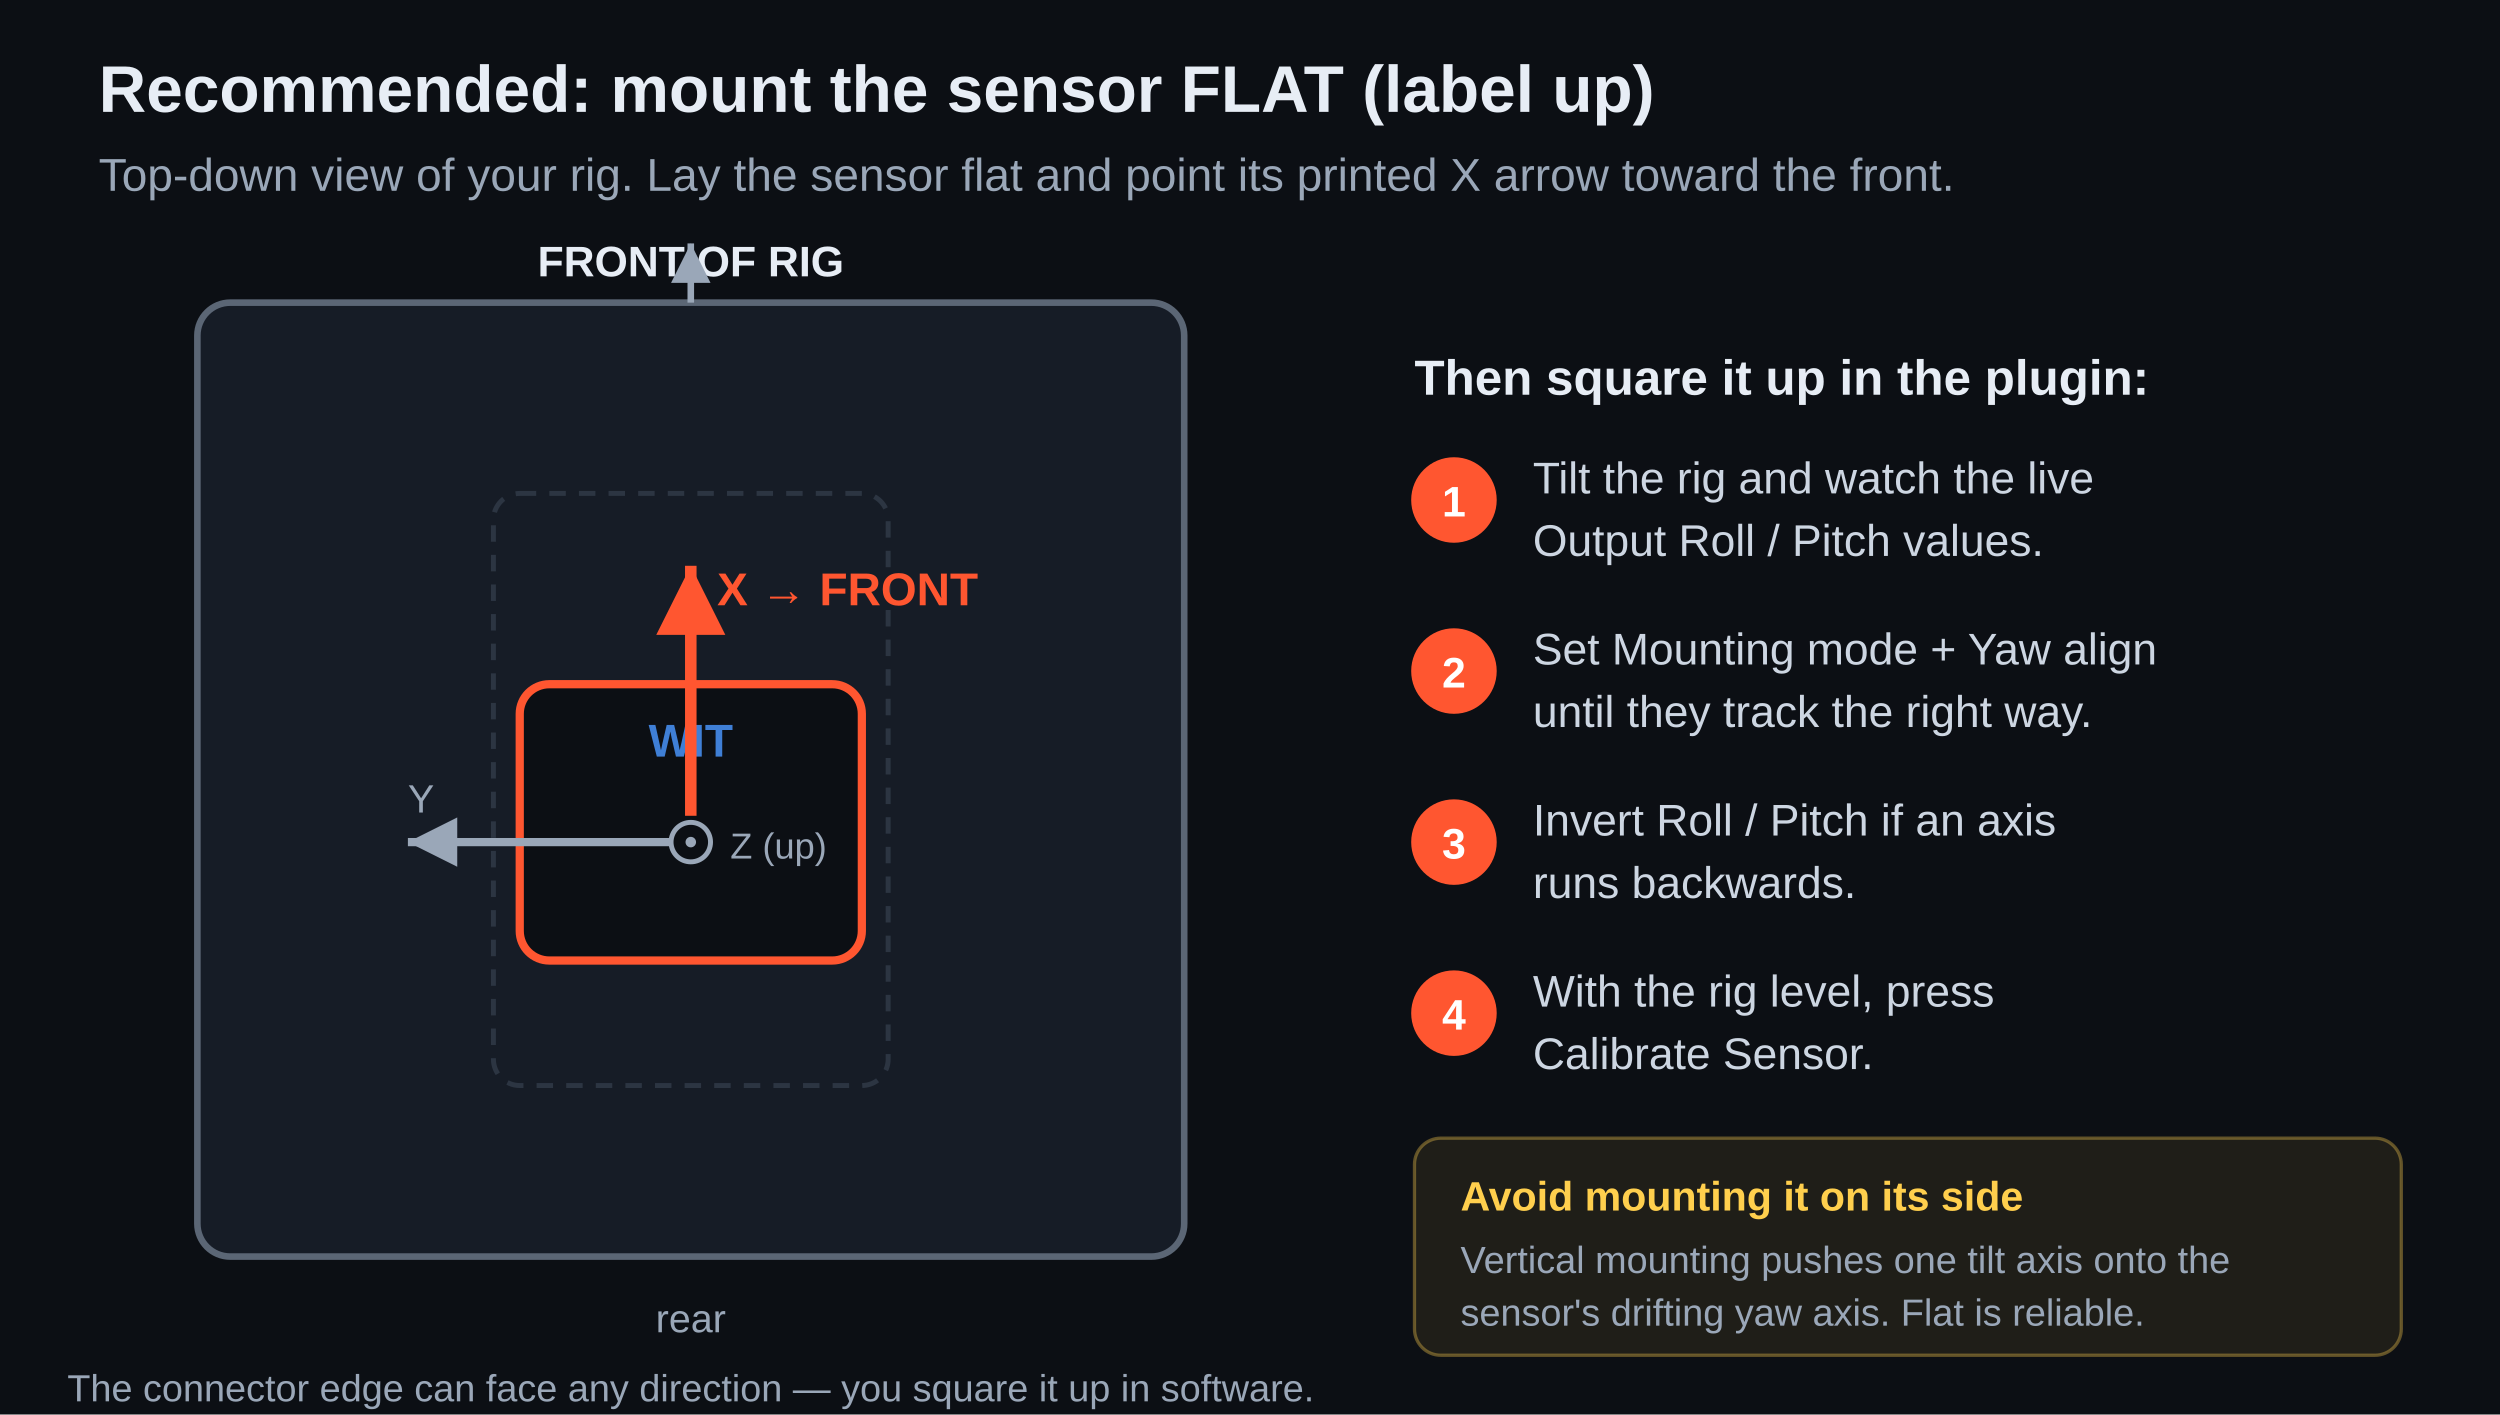
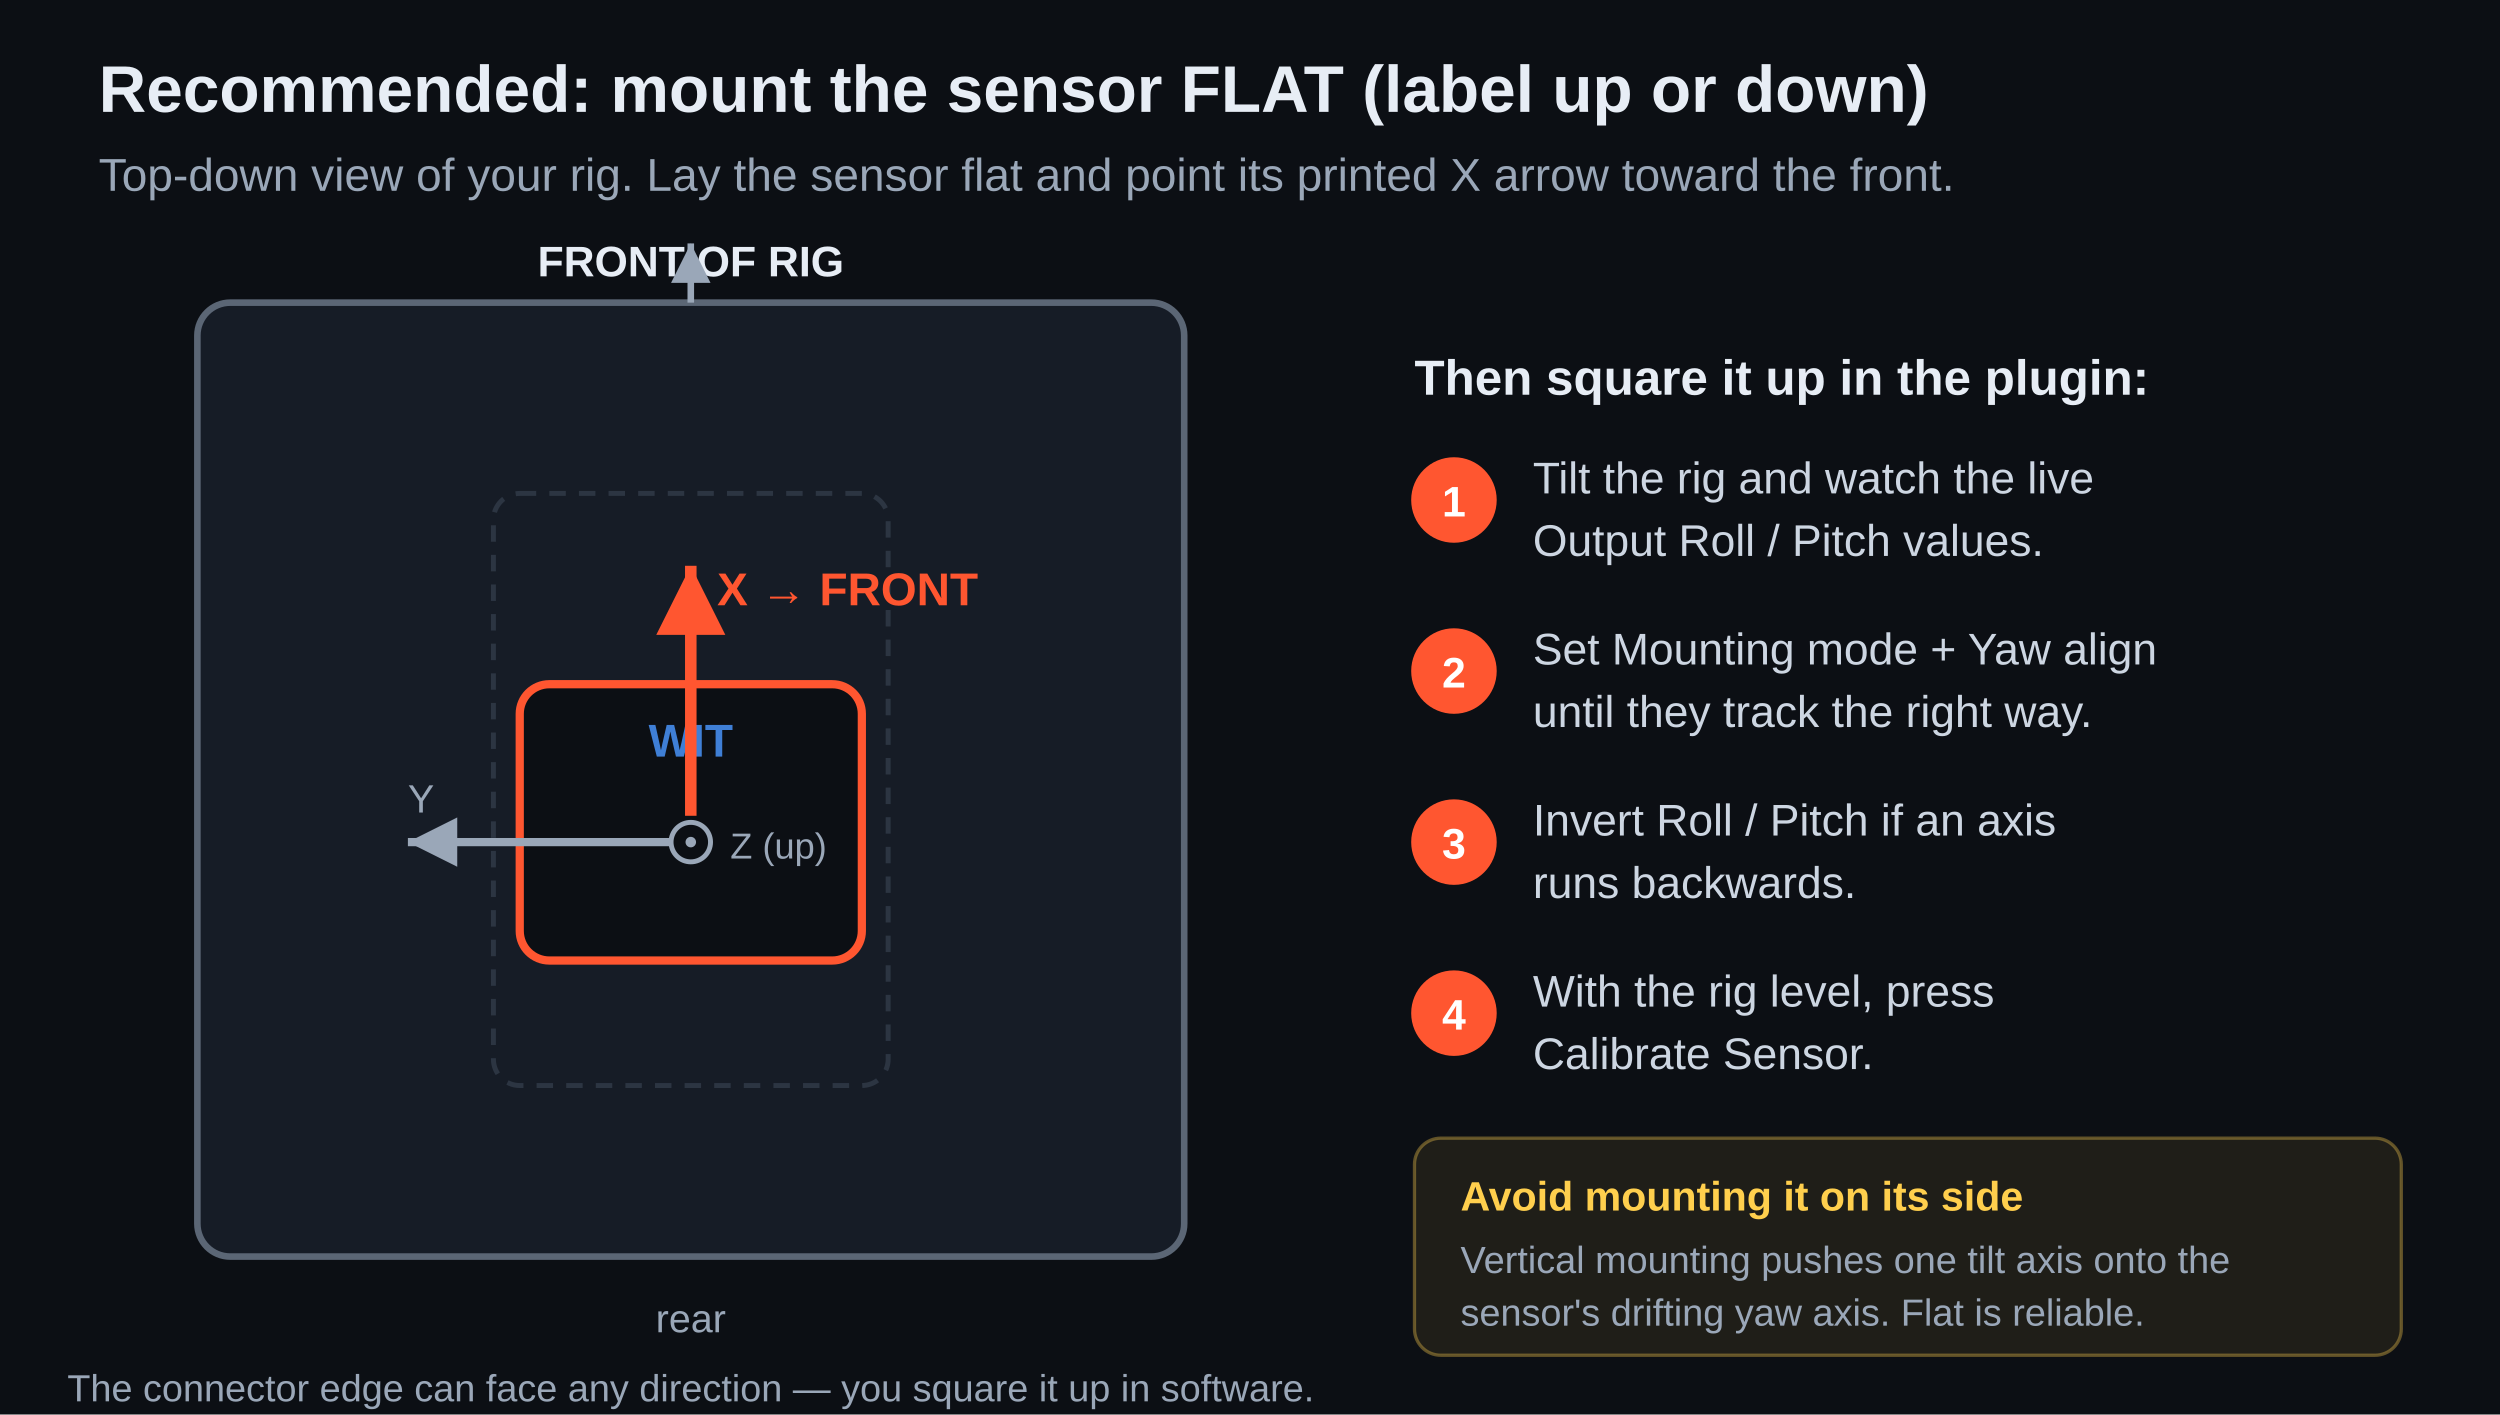
<svg xmlns="http://www.w3.org/2000/svg" viewBox="0 0 760 430" font-family="Segoe UI, Arial, sans-serif">
  <defs>
    <marker id="arrow" markerWidth="9" markerHeight="9" refX="6" refY="3" orient="auto">
      <path d="M0,0 L6,3 L0,6 Z" fill="#ff5630" />
    </marker>
    <marker id="arrowm" markerWidth="9" markerHeight="9" refX="6" refY="3" orient="auto">
      <path d="M0,0 L6,3 L0,6 Z" fill="#9aa7b8" />
    </marker>
  </defs>
  <rect x="0" y="0" width="760" height="430" fill="#0c0f14" />
-   <text x="30" y="34" fill="#e7edf5" font-size="20" font-weight="700">Recommended: mount the sensor FLAT (label up)</text>
+   <text x="30" y="34" fill="#e7edf5" font-size="20" font-weight="700">Recommended: mount the sensor FLAT (label up or down)</text>
  <text x="30" y="58" fill="#9aa7b8" font-size="14">Top-down view of your rig. Lay the sensor flat and point its printed X arrow toward the front.</text>
  <rect x="60" y="92" width="300" height="290" rx="10" fill="#161c26" stroke="#5b6675" stroke-width="2" />
  <rect x="150" y="150" width="120" height="180" rx="8" fill="none" stroke="#2c3542" stroke-width="1.5" stroke-dasharray="5 4" />
  <text x="210" y="248" fill="#3a4452" font-size="13" text-anchor="middle">seat</text>
  <text x="210" y="84" fill="#e7edf5" font-size="13" font-weight="700" text-anchor="middle">FRONT OF RIG</text>
  <line x1="210" y1="92" x2="210" y2="74" stroke="#9aa7b8" stroke-width="2" marker-end="url(#arrowm)" />
  <text x="210" y="405" fill="#9aa7b8" font-size="12" text-anchor="middle">rear</text>
  <g transform="translate(210,250)">
    <rect x="-52" y="-42" width="104" height="84" rx="9" fill="#0c0f14" stroke="#ff5630" stroke-width="2.5" />
    <text x="0" y="-20" fill="#3f7fd6" font-size="14" font-weight="700" text-anchor="middle">WIT</text>
    <circle cx="0" cy="6" r="6" fill="none" stroke="#9aa7b8" stroke-width="1.5" />
    <circle cx="0" cy="6" r="1.6" fill="#9aa7b8" />
    <text x="12" y="11" fill="#9aa7b8" font-size="11">Z (up)</text>
    <line x1="0" y1="-2" x2="0" y2="-78" stroke="#ff5630" stroke-width="3.5" marker-end="url(#arrow)" />
    <text x="8" y="-66" fill="#ff5630" font-size="14" font-weight="700">X → FRONT</text>
    <line x1="-6" y1="6" x2="-86" y2="6" stroke="#9aa7b8" stroke-width="2.5" marker-end="url(#arrowm)" />
    <text x="-86" y="-3" fill="#9aa7b8" font-size="12">Y</text>
  </g>
  <text x="210" y="426" fill="#9aa7b8" font-size="11.5" text-anchor="middle">The connector edge can face any direction — you square it up in software.</text>
  <text x="430" y="120" fill="#e7edf5" font-size="15" font-weight="700">Then square it up in the plugin:</text>
  <g fill="#cdd6e2" font-size="13.5">
    <circle cx="442" cy="152" r="13" fill="#ff5630" />
    <text x="442" y="157" fill="#fff" font-size="13" font-weight="700" text-anchor="middle">1</text>
    <text x="466" y="150">Tilt the rig and watch the live</text>
    <text x="466" y="169">Output Roll / Pitch values.</text>
    <circle cx="442" cy="204" r="13" fill="#ff5630" />
    <text x="442" y="209" fill="#fff" font-size="13" font-weight="700" text-anchor="middle">2</text>
    <text x="466" y="202">Set Mounting mode + Yaw align</text>
    <text x="466" y="221">until they track the right way.</text>
    <circle cx="442" cy="256" r="13" fill="#ff5630" />
    <text x="442" y="261" fill="#fff" font-size="13" font-weight="700" text-anchor="middle">3</text>
    <text x="466" y="254">Invert Roll / Pitch if an axis</text>
    <text x="466" y="273">runs backwards.</text>
    <circle cx="442" cy="308" r="13" fill="#ff5630" />
    <text x="442" y="313" fill="#fff" font-size="13" font-weight="700" text-anchor="middle">4</text>
    <text x="466" y="306">With the rig level, press</text>
    <text x="466" y="325">Calibrate Sensor.</text>
  </g>
  <rect x="430" y="346" width="300" height="66" rx="8" fill="rgba(255,207,77,0.08)" stroke="rgba(255,207,77,0.35)" stroke-width="1" />
  <text x="444" y="368" fill="#ffcf4d" font-size="12.5" font-weight="700">Avoid mounting it on its side</text>
  <text x="444" y="387" fill="#9aa7b8" font-size="11.5">Vertical mounting pushes one tilt axis onto the</text>
  <text x="444" y="403" fill="#9aa7b8" font-size="11.5">sensor's drifting yaw axis. Flat is reliable.</text>
</svg>
